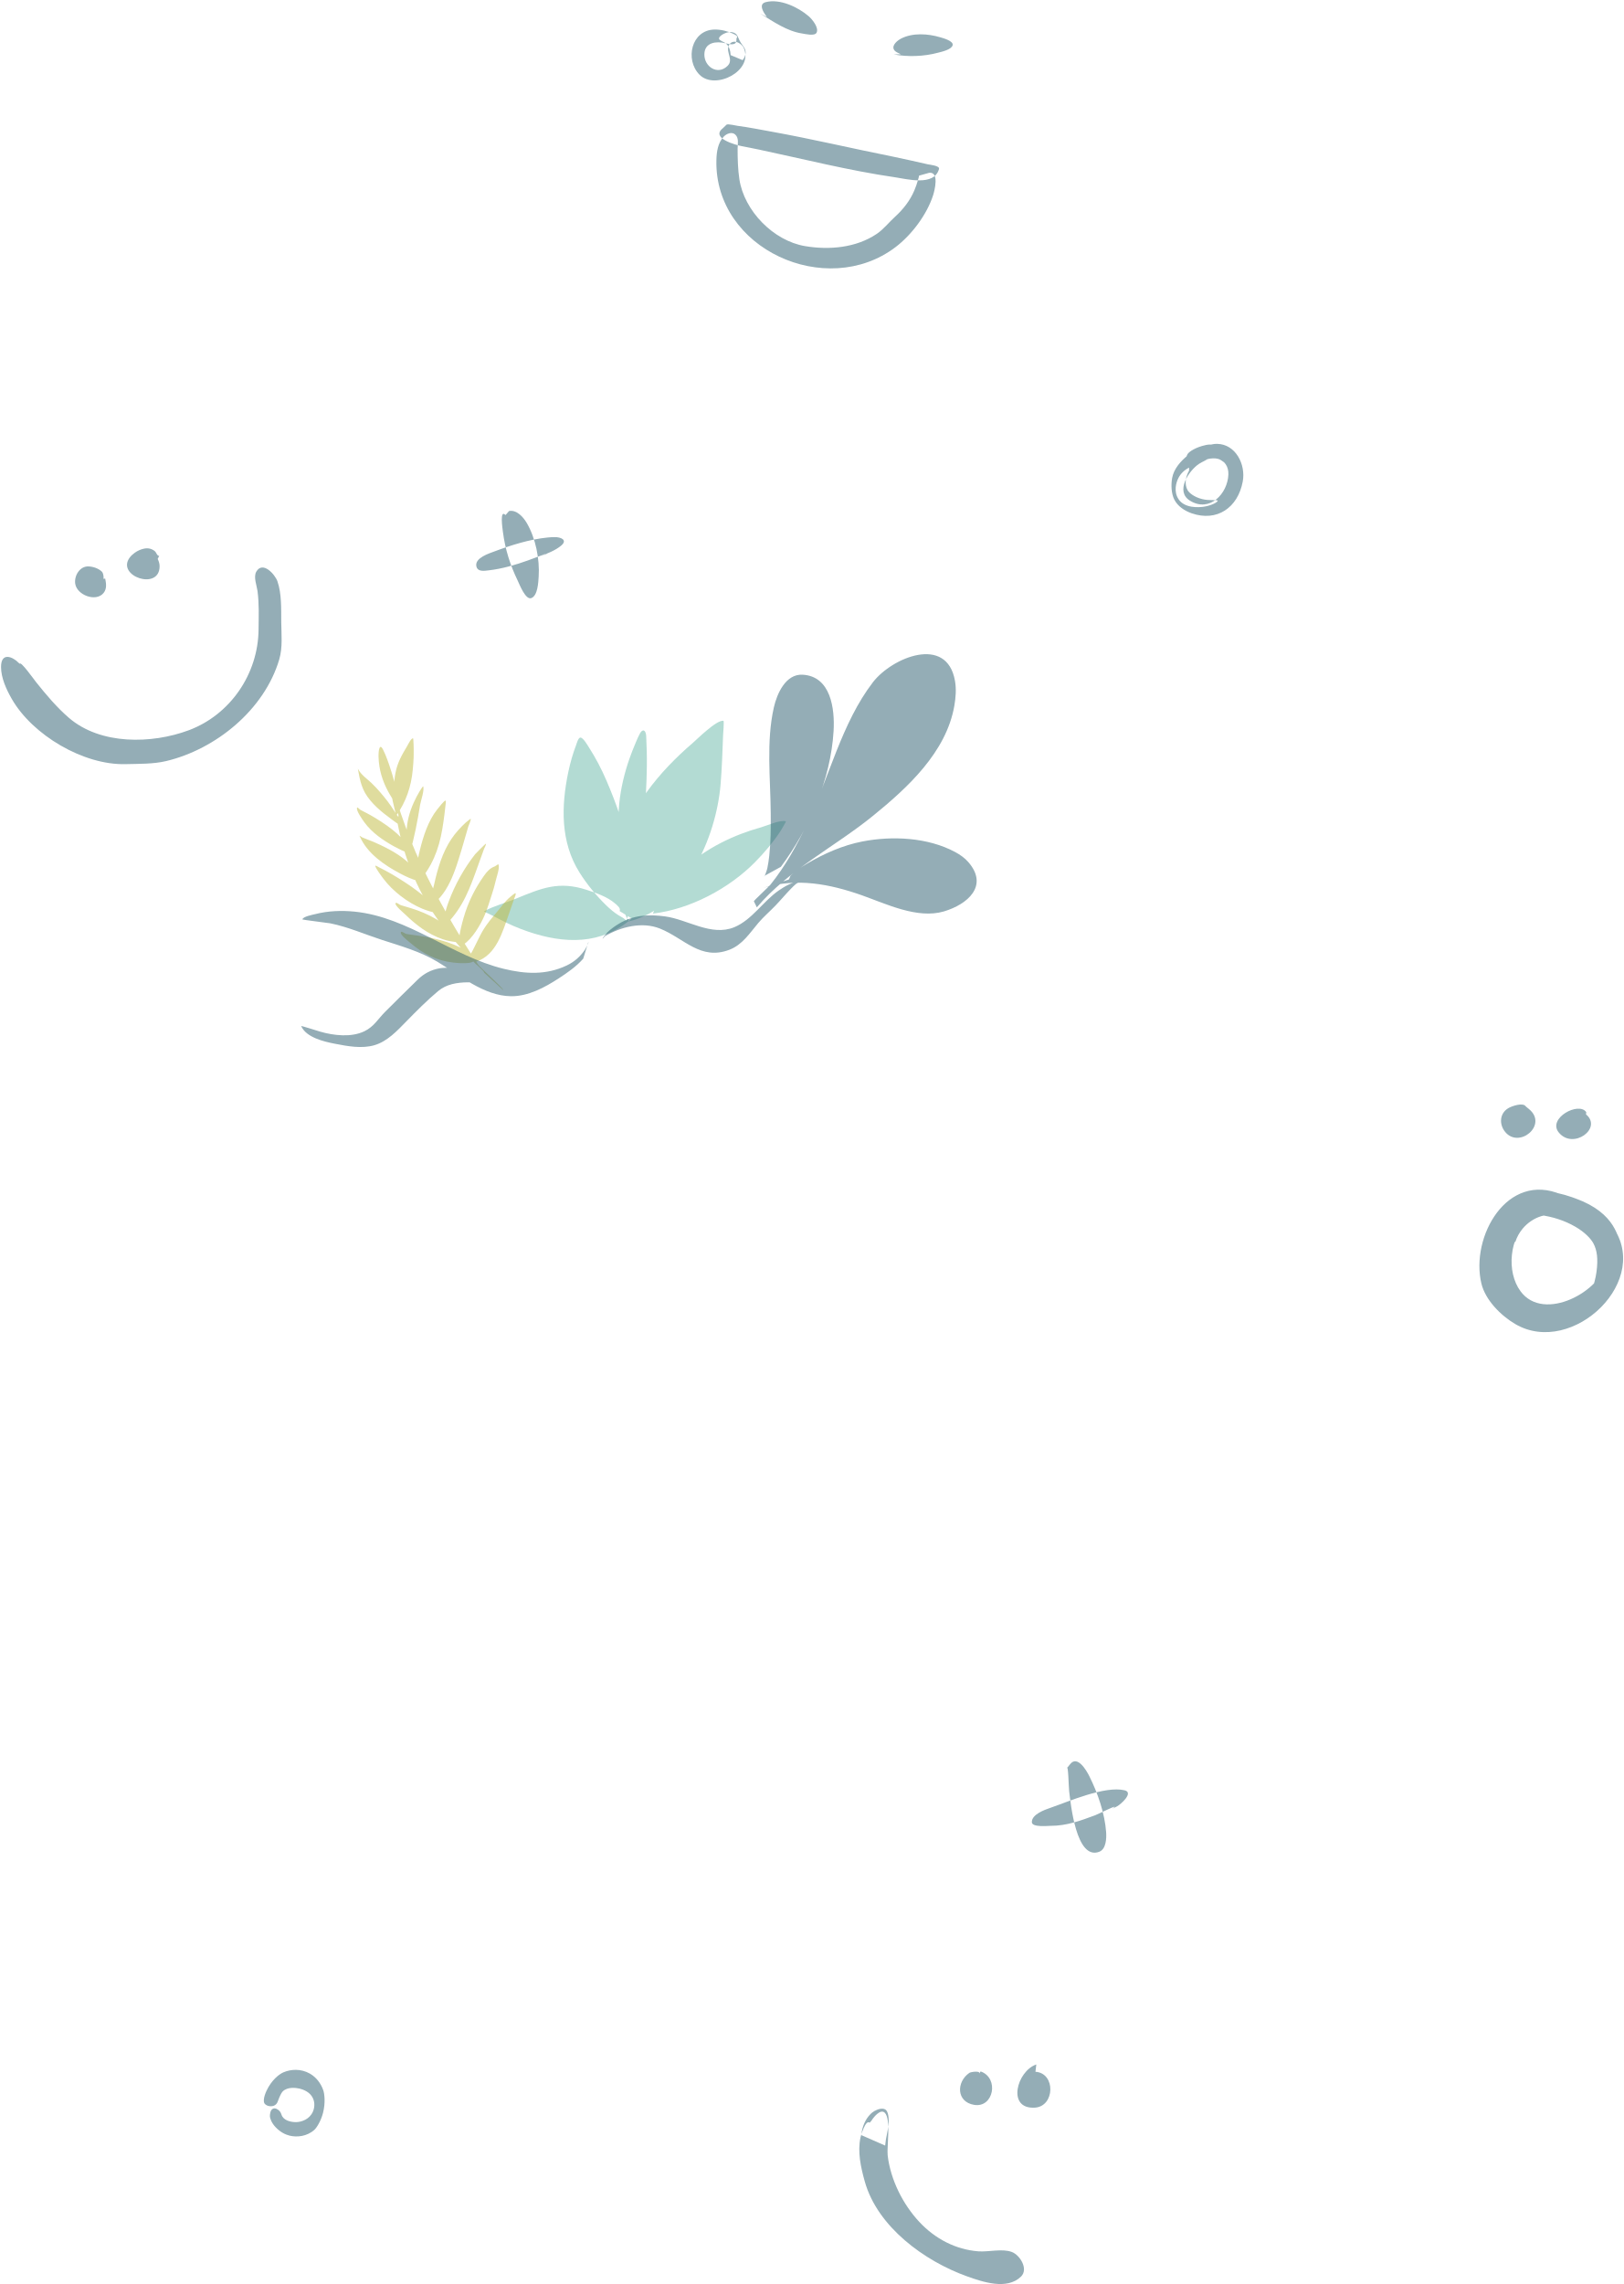
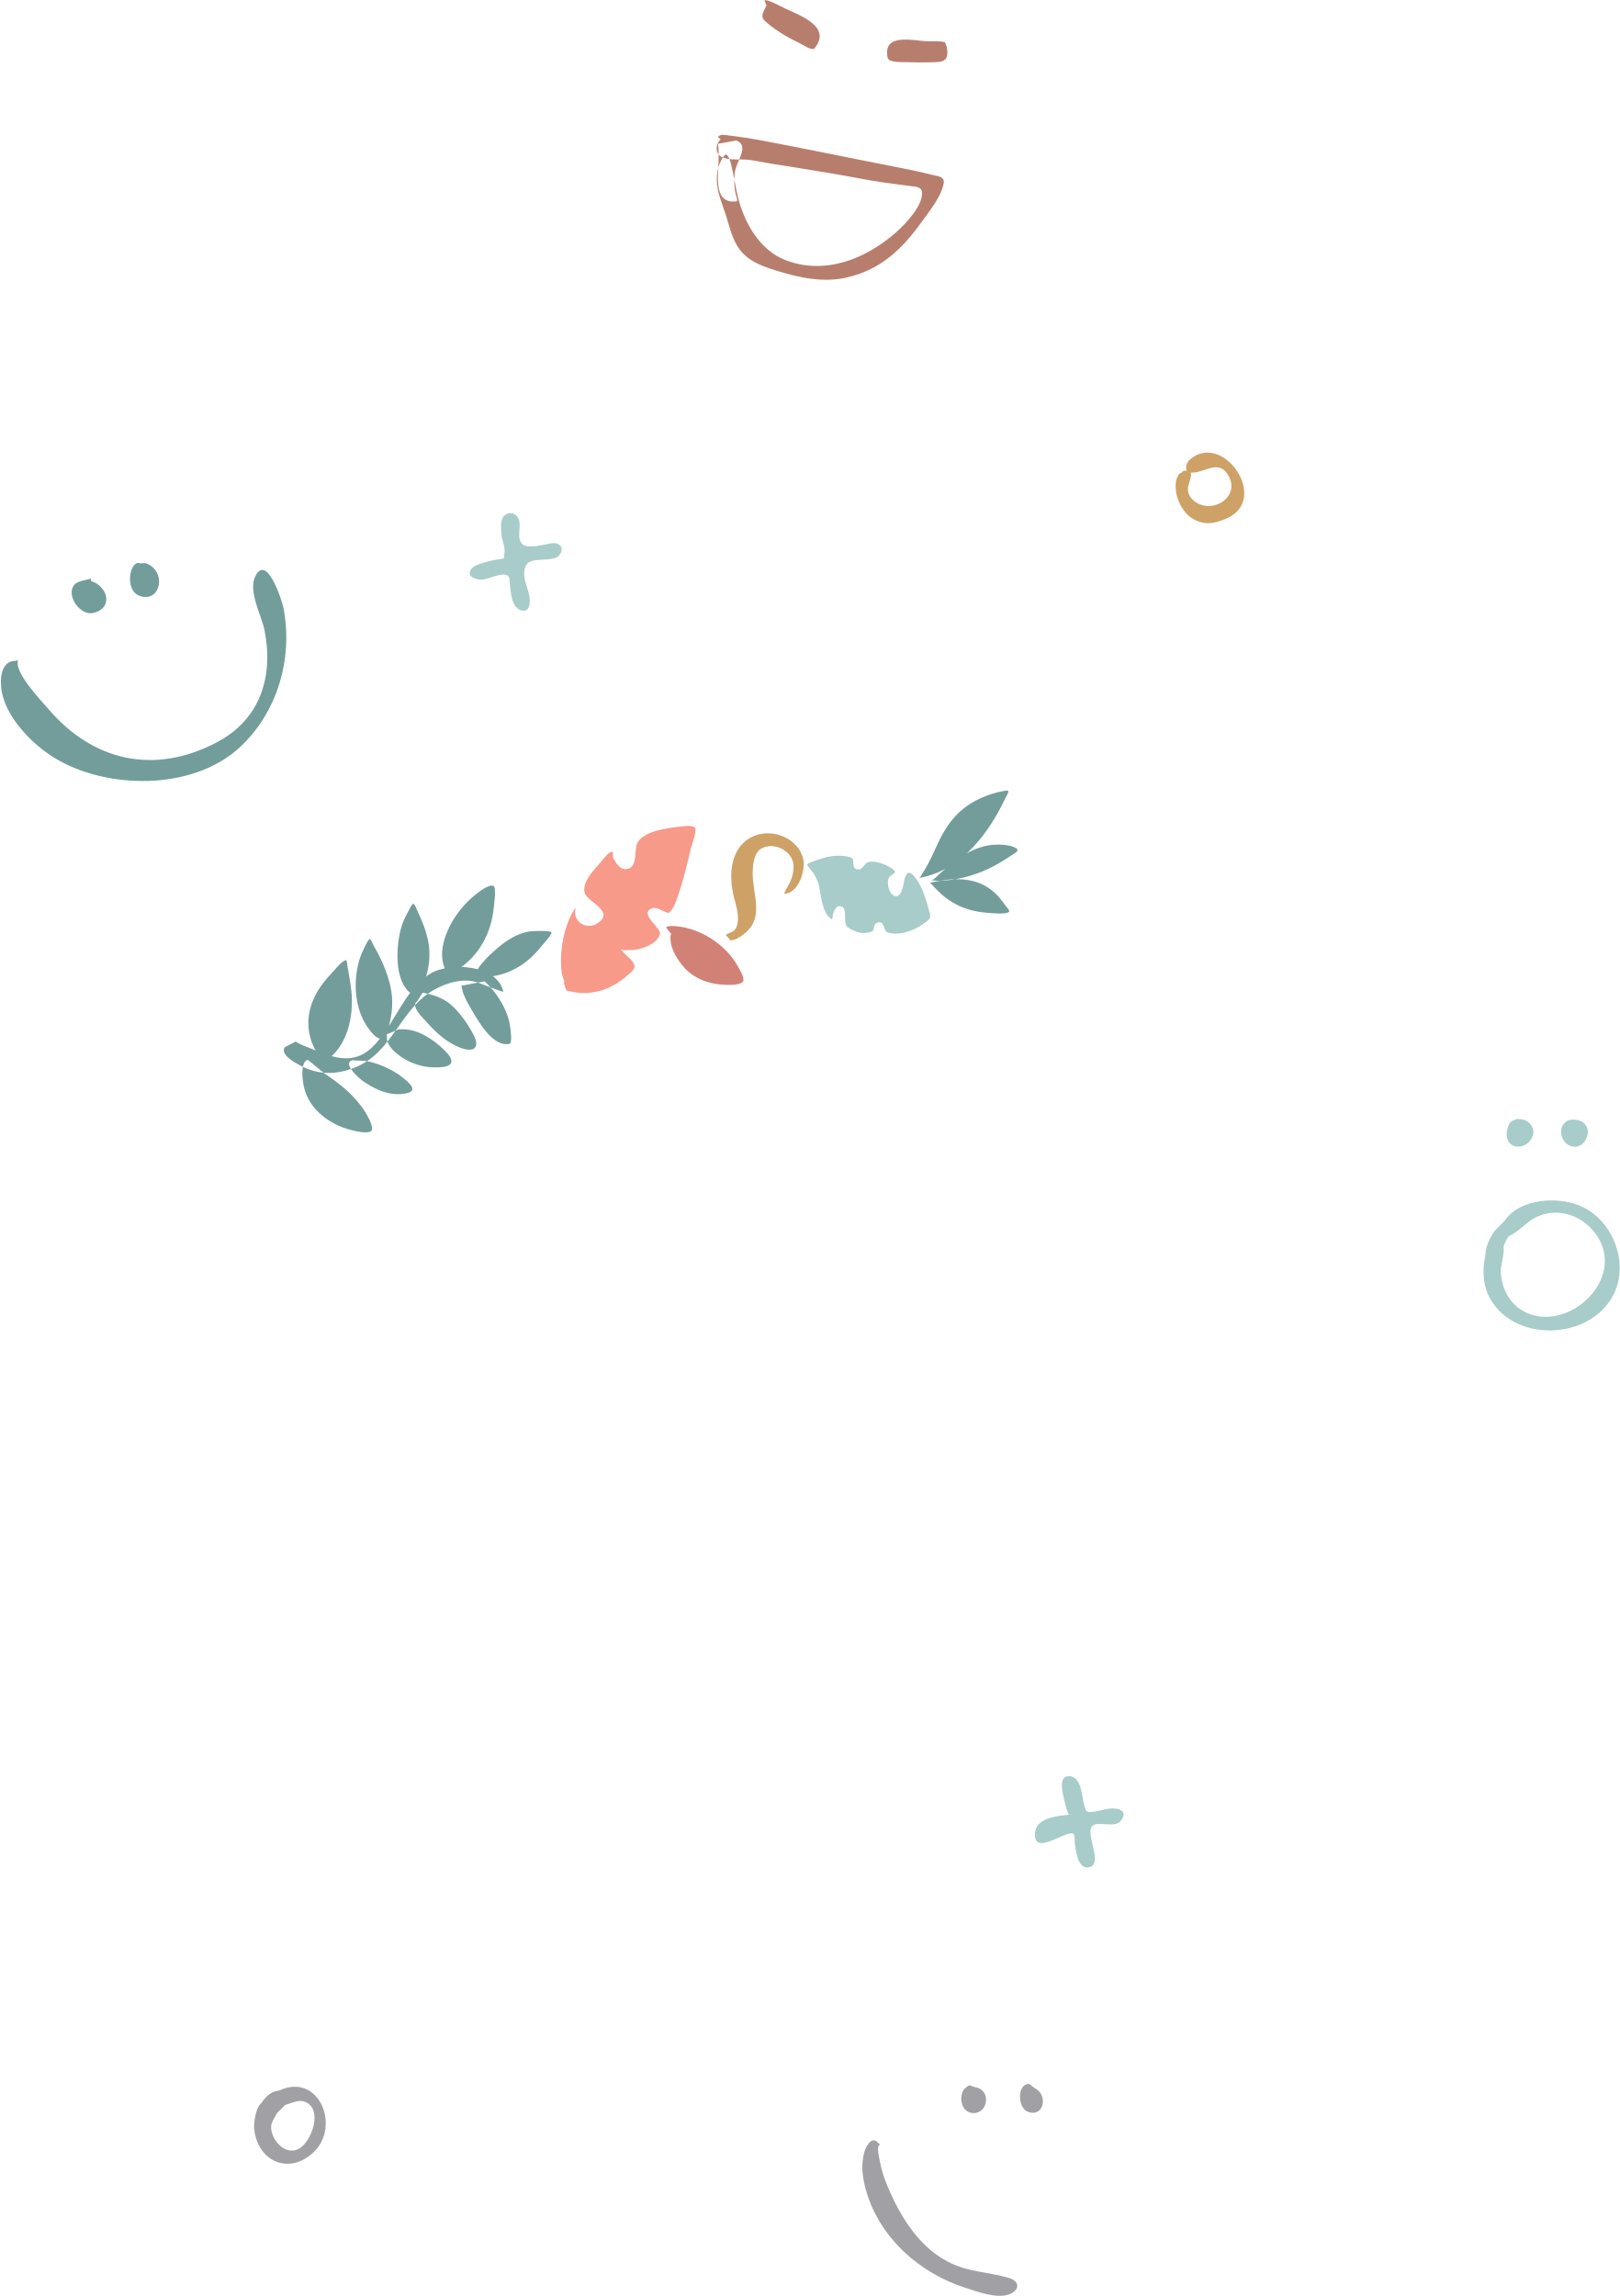
- <svg xmlns="http://www.w3.org/2000/svg" version="1.2" baseProfile="tiny-ps" viewBox="0 0 1080 1519" width="1080" height="1519">
+ <svg xmlns="http://www.w3.org/2000/svg" version="1.2" baseProfile="tiny-ps" viewBox="0 0 1073 1521" width="1073" height="1521">
  <style>
		tspan { white-space:pre }
- 		.shp0 { opacity: 0.502;fill: #67b8a7 } 
- 		.shp1 { opacity: 0.502;fill: #c0ba3e } 
- 		.shp2 { opacity: 0.502;fill: #295c6d } 
+ 		.shp0 { fill: #f79a8a } 
+ 		.shp1 { fill: #d28176 } 
+ 		.shp2 { fill: #739d9b } 
+ 		.shp3 { fill: #cea167 } 
+ 		.shp4 { fill: #b87e6d } 
+ 		.shp5 { fill: #a7ccc9 } 
+ 		.shp6 { fill: #a1a0a5 } 
	</style>
-   <g id="Layer3">
-     <path id="Green" class="shp0" d="M418.14 611.19C416.36 612.07 414.29 601.82 414.17 601.26C411.68 590.2 411.25 578.99 412.62 567.74C416.09 539.12 439.55 512.32 460.76 494.17C463.64 491.71 476.59 478.69 481.26 479.36C481.78 479.43 481.04 488.31 481.02 488.77C480.59 499.84 480.26 510.93 479.32 521.98C476.33 556.92 456.04 603.94 417.94 612.9M415.03 610.85C415.26 610.85 411.9 608.98 411.38 608.66C408.38 606.77 405.67 604.45 403.14 601.98C396.54 595.54 390.37 588.05 385.47 580.23C372.73 559.89 373.28 536.11 378.07 513.3C379.32 507.36 380.99 501.49 383.13 495.81C383.47 494.9 384.64 490.57 386.05 490.52C387.96 490.44 391.03 495.91 391.8 497.11C396.28 504.08 400.23 511.64 403.49 519.26C415.85 548.17 426.07 581.15 416.79 612.39M414.68 564.42C408.24 546.09 412.51 522.34 418.67 504.71C419.98 500.94 421.46 497.22 423.03 493.55C423.91 491.51 424.63 489.79 425.66 487.86C427.53 484.37 429.65 485.54 429.86 489.5C430.21 496.33 430.39 503.14 430.29 509.97C430.22 515.25 430.05 520.52 429.77 525.79C429.17 536.99 428.44 548.29 425.4 559.13M412.18 605.92C413.2 604.06 410.35 601.9 409.18 600.88C404.06 596.41 396.48 593.83 390.13 591.77C371.73 585.81 360.37 590.61 343.25 597.64C336.47 600.43 328.35 602.56 321.94 606.08C321.69 606.22 324.78 607.54 325.07 607.67C327.44 608.78 329.75 610.04 332.06 611.26C338.2 614.48 344.53 617.25 351.09 619.5C375.54 627.88 400.08 628.51 420.26 610.85M435.36 605.18C435.09 605.33 439.47 595.24 440.18 594.23C444.65 587.82 450.19 581.86 456 576.65C470.23 563.88 488.02 555.27 506.37 550.19C509.96 549.2 518.99 545.05 522.82 546.2C523.09 546.28 519.38 552.48 519.21 552.74C514.37 560.13 508.53 567 502.35 573.29C485.08 590.89 458.98 604.74 434.31 607.59" />
-     <path id="yellow" class="shp1" d="M322.01 646.85C322.44 646.15 316.2 640.84 315.87 640.49C308.64 632.84 301.54 625.02 295.05 616.71C278.76 595.84 268.32 570.59 263.95 544.51C262.95 538.58 258.96 527.19 260.49 521.07C261.06 518.76 261.73 525.67 262.41 527.95C263.75 532.4 265.21 536.81 266.72 541.2C270.64 552.63 274.99 563.94 280.17 574.87C291.05 597.86 303.95 620.24 318 641.43C319.51 643.71 334.82 657.04 334.82 658.59M271.46 564.65C272.42 564.7 271.09 562.77 270.96 561.82C270.66 559.44 270.47 557.04 270.45 554.64C270.37 547.31 272.32 540.09 275.37 533.45C276.49 531.01 277.71 528.62 279.1 526.32C279.18 526.18 281.38 522.75 281.43 522.85C282.61 525.03 279.83 533 279.46 535.31C277.69 546.41 275.63 557 272.55 567.76M278.03 579.28C277.43 579.65 277.57 576.69 277.57 576.4C277.56 572.84 278.34 569.34 279.18 565.9C281.42 556.58 284.79 545.88 290.87 538.28C291.33 537.71 295.58 532.19 296.37 532.42C296.88 532.57 296.36 535.45 296.35 535.6C295.99 539.1 295.55 542.6 295.06 546.09C293.05 560.63 289.69 572.12 280.88 583.68M287.47 598.79C286.24 596.44 288.31 590.47 288.8 588.18C291.08 577.74 294.28 566.9 300.27 557.96C302.94 553.97 306.28 550.32 309.8 547.06C310 546.89 313.06 544.4 313.1 544.52C313.44 545.55 311.79 548.76 311.51 549.74C310.14 554.56 308.76 559.36 307.32 564.16C305.88 568.94 304.45 573.74 302.74 578.44C300.06 585.79 296.61 593.09 291.01 598.69M295.99 612.85C295.43 614.19 295.84 609.34 295.89 609.02C296.31 605.86 297.29 602.78 298.4 599.8C302.58 588.5 308.65 577.54 316.1 568.06C316.21 567.93 323.1 560.81 323.26 561.13C323.52 561.64 322.17 564.11 322.02 564.52C320.63 568.31 319.26 572.11 317.9 575.91C312.74 590.39 308.04 603.49 297.02 614.52M305.66 626.13C305.06 626.09 305.52 623.15 305.54 623.02C306.13 618.7 307.24 614.39 308.45 610.21C311.34 600.14 315.93 590.91 322 582.38C323.97 579.6 325.91 577.38 329.14 576.2C330.01 575.88 331.48 574.23 331.7 575.13C332.38 577.83 330.34 583.15 329.75 585.79C329.1 588.75 328.24 591.63 327.3 594.52C325.77 599.23 324.36 604.06 322.42 608.62C319.77 614.87 314.09 624.67 308.1 628.26M312.06 636.1C315.02 632.01 318.49 623.1 321.89 617.77C324.22 614.1 326.98 610.72 329.81 607.43C332.99 603.74 335.8 599.37 339.65 596.33C339.97 596.08 342.58 593.76 342.93 594.07C343.47 594.56 342.34 596.87 342.18 597.34C340.98 600.78 339.82 604.23 338.6 607.66C334.3 619.77 330.24 635.08 316.87 639.53M315.53 638.67C315.65 638.31 315.11 639.32 314.79 639.51C313.96 639.99 313.05 640.24 312.11 640.37C308.7 640.85 304.99 640.54 301.6 640.18C290.68 639.02 281.14 634.25 272.96 627.07C271.92 626.16 266.23 621.91 266.58 620.12C266.85 618.78 269.21 620.94 270.57 621.17C273.2 621.63 275.87 621.9 278.51 622.3C291.4 624.25 303.97 627.45 314.67 635.2M308.95 626.1C309.47 627.07 305.29 626.68 305.13 626.67C301.53 626.42 297.99 625.86 294.57 624.68C284.7 621.3 276.92 615.29 269.51 608.12C268.8 607.44 262.6 602.23 263.08 600.81C263.48 599.6 265.51 601.64 266.73 602.02C268.9 602.69 271.09 603.32 273.26 603.97C285.38 607.62 295.48 613.57 304.67 622.23M294.21 606.83C295.84 607.87 291.49 607.39 291.2 607.34C287.63 606.72 284.1 605.67 280.76 604.28C271.19 600.28 261.22 592.69 255 584.33C254.67 583.89 249.06 576.57 249.71 575.7C249.86 575.51 252.11 576.8 252.16 576.83C255.25 578.39 258.31 579.97 261.28 581.75C271.39 587.79 281.91 594.79 289.86 603.59M284.17 586.36C284.52 585.8 282.86 586.63 282.2 586.57C280.81 586.45 279.42 586.21 278.07 585.86C274.02 584.82 270.19 583.04 266.5 581.1C255.75 575.45 244.21 567.64 239.22 556C238.98 555.44 240.29 556.61 240.85 556.86C241.73 557.26 242.63 557.6 243.53 557.94C246.72 559.12 249.85 560.43 252.93 561.9C261.38 565.92 269.27 570.44 275.4 577.61M274.37 567.58C274.4 568.59 271.99 567.47 271.7 567.36C268.4 566.14 265.18 564.59 262.1 562.89C254.73 558.82 247.37 553.74 242.36 546.85C241.41 545.54 236.76 539.14 237.52 537.24C237.83 536.46 238.95 538.13 239.68 538.55C241.11 539.35 242.58 540.07 244.03 540.82C245.89 541.8 247.73 542.82 249.52 543.91C252.28 545.58 254.98 547.33 257.6 549.21C262.18 552.48 266.27 555.99 269.81 560.37M269.13 549.76C265.88 549.21 263.03 546.75 260.42 544.84C253.95 540.13 246.78 534.33 242.78 527.23C241.03 524.11 239.9 520.48 239.15 516.99C238.87 515.71 238.6 514.41 238.4 513.11C238.31 512.54 237.92 510.89 238.17 511.4C240.06 515.18 244.09 517.89 247.09 520.71C249.3 522.78 251.34 525.05 253.31 527.35C256.49 531.06 259.5 534.92 262.08 539.06M264.67 534.94C263.45 536.07 258.38 526.76 258.04 526.12C254.26 518.99 252.09 511.73 251.82 503.63C251.65 498.63 252.63 494.06 254.84 498.58C255.5 499.91 255.77 500.48 256.36 501.89C257.28 504.11 258.11 506.37 258.88 508.65C260.25 512.66 261.57 516.75 262.48 520.9C263.88 527.22 263.97 533.58 264.42 540M265 543.14C265.54 541.79 262.78 535.03 262.54 533.42C261.58 526.96 261.88 520.32 263.1 513.91C264.39 507.1 267.48 501.82 270.96 495.98C271.44 495.17 273.42 491 274.75 491C275.11 491 275.21 498.41 275.21 498.43C275.24 500.14 275.24 501.84 275.17 503.56C275.06 506.47 274.82 509.37 274.54 512.27C273.49 523.24 270.13 533.11 263.78 542.18" />
-     <path id="Blue" class="shp2" d="M791 313C788.66 317.03 787.8 322.05 790 326C790.89 327.59 794.14 330.56 799.79 331.95C804.58 333.12 809.79 332.2 810 333C810.23 333.85 805.93 336.25 800.8 337C797.4 337.5 788.03 338.13 783.96 331.95C780.63 326.9 782.34 320.89 783.96 317.8C785.5 314.84 787.98 312.51 791 311M185 1397C185.96 1394.33 187.19 1391.84 188 1391C191.26 1387.64 197.17 1388.59 199 1389C202.33 1389.74 206.38 1391.6 208.14 1395.4C209.61 1398.56 209.22 1401.93 208.14 1404.38C205.89 1409.5 200.7 1411.18 197.31 1411.33C194.77 1411.44 189.69 1410.84 187.71 1407.45C187.21 1406.59 187.06 1405.16 186 1404C185.06 1402.97 183.28 1401.81 181.78 1402.34C179.71 1403.07 179.52 1406.4 179.54 1407.45C179.55 1408.65 180.56 1411.86 183.42 1414.8C186.52 1418.01 189.74 1419.61 192.61 1420.32C197.46 1421.52 204.13 1420.96 209.16 1416.44C210.51 1415.22 213.44 1410.79 214.88 1405.2C216.62 1398.43 215.84 1392.33 215 1390C213.41 1385.55 210.39 1381.48 206.1 1379.05C200.17 1375.7 193.52 1376.09 188.53 1378.23C185.9 1379.36 180.72 1383.14 177.29 1390.49C175.23 1394.89 175.19 1397.92 176 1399C177.43 1400.89 180.92 1401.37 183 1400C184.25 1399.17 184.68 1397.89 185 1397ZM501.48 599.37C501.43 599.03 511.48 589.63 512.45 588.44C522.53 575.9 530.16 562.02 537.04 547.54C551.5 517.13 559.94 480.73 580.67 453.75C593.33 437.27 629.86 422.05 635.27 452.81C636.24 458.33 635.78 463.96 634.83 469.44C629.47 500.21 603.83 523.83 580.67 542.62C555.18 563.3 524.94 578.15 503.46 603.44M508.47 582.53C508.11 584.29 510.06 579.26 510.43 577.5C511.01 574.69 511.43 571.85 511.74 569C512.78 559.68 512.77 550.26 512.7 540.89C512.54 517.8 509.63 493.28 514.76 470.54C516.82 461.4 522.63 448.1 533.91 448.72C552.74 449.75 555.41 471.44 554.51 486.32C552.56 518.47 538.41 550.94 519.44 576.51M524.08 585.16C525.27 585.18 525.22 583.04 526.07 582.21C529.28 579.08 533.12 576.6 536.96 574.32C548.15 567.68 560.73 562.16 573.53 559.66C593.43 555.77 617.12 556.86 635.33 566.62C638.63 568.39 641.76 570.57 644.22 573.42C657.87 589.22 643.56 601.51 627.89 606.15C610.38 611.32 589.72 601.24 573.53 595.49C552.18 587.92 529.98 583.63 507.89 590.49M391.33 626.63C392 626.7 389.28 631.37 389.02 631.74C385.86 636.31 382.06 639.68 377.02 642.08C363.37 648.58 349.6 647.84 335.22 644.35C300.58 635.96 271.75 609.93 235.96 606.3C227.22 605.41 218.2 605.75 209.67 607.95C208.51 608.25 201.32 609.56 201.18 611.5C201.17 611.72 218.3 613.79 219.73 614.08C231.75 616.52 242.52 621.35 254.13 625.11C266.57 629.14 279.67 632.84 290.95 639.61C305.76 648.49 321.79 662.39 340.01 662.55C351.39 662.65 362.4 656.71 371.66 650.68C377.48 646.89 383.37 642.81 387.98 637.57M298.78 644.92C300.31 642.96 293.38 643.81 292.56 643.95C286.81 644.96 282 647.47 277.84 651.55C270.56 658.71 263.18 665.86 256 673.12C251.38 677.8 248.68 682.83 242.39 685.85C233.64 690.06 222.07 688.71 213.04 686.12C211.42 685.66 200.17 682.01 200.35 682.42C203.76 690.05 215.59 692.76 222.69 694.14C231.1 695.78 240.63 697.59 249.07 695.12C257.61 692.63 264.17 685.57 270.2 679.4C277.01 672.43 283.96 665.42 291.43 659.15C297 654.49 304.06 653.39 311.16 653.31C313.3 653.29 315.44 653.39 317.54 653.82C318.48 654 320.2 655.81 320.2 654.86C320.2 653.82 317.63 651.03 317.06 650.19C312 642.75 307.5 641.92 299.24 643.66M401.06 624.16C399.99 624.76 403.65 620.42 404.08 620.02C406.4 617.81 409.09 615.87 411.85 614.24C421.5 608.55 431.35 608 442.2 609.43C457.4 611.42 473.21 623.02 488.57 616.6C500.27 611.71 507.76 599.29 518.07 592.2C521.67 589.72 527.09 586.41 531.7 586.41C532.58 586.41 530.19 587.31 529.52 587.86C528.33 588.85 527.24 589.96 526.16 591.06C522.62 594.66 519.41 598.56 515.92 602.19C512.15 606.13 507.96 609.67 504.43 613.84C498.74 620.57 493.87 628.33 485.25 631.63C466 639 455.23 624.07 439.02 617.56C427.14 612.79 412.98 616.41 402.39 622.62M524.94 574.57C524.78 574.54 524.85 574.19 524.86 574.09M261.87 520.06C261.86 520.06 261.85 520.05 261.83 520.05M798.26 297.37C798.08 299.24 791.55 301.67 790.19 302.78C785.48 306.63 780.86 311.69 779.74 317.85C778.94 322.26 779.11 328.26 781.2 332.31C783.52 336.82 788.12 339.78 792.77 341.39C809.43 347.16 823.43 337.79 826.7 320.25C828.82 308.92 822.01 295.43 809.69 295.19C807.3 295.14 801.82 295.83 802.04 299.38C802.25 302.78 807.38 303.48 809.75 304.48C814.64 306.54 817.33 310.15 817.14 315.57C816.67 328.26 804.72 341.09 791.59 332.98C781.61 326.81 790.78 313.1 797.51 308.55C799.87 306.96 803.45 305.89 805.14 303.48C807.98 299.42 800.24 298.98 798.21 299.56M483.32 82.9C484.28 82.25 489.54 83.55 490.72 83.7C498.22 84.68 505.71 86.2 513.16 87.54C540.28 92.44 567.18 98.81 594.22 104.21C601.91 105.75 609.54 107.6 617.2 109.28C618.26 109.52 625.25 110.16 624.65 112.36C621.46 124.07 603.36 119.06 595.31 117.89C564.75 113.44 534.97 105.86 504.81 99.47C502.88 99.06 500.94 98.67 499 98.29C497.16 97.94 495.33 97.58 493.49 97.22C489.66 96.48 472.44 91.93 480.84 85.29M611.11 116.89C611.8 116.04 610.84 119.08 610.54 120.14C609.91 122.32 609.14 124.49 608.26 126.58C605.44 133.34 600.79 139.26 595.4 144.15C591.32 147.84 587.82 152.44 583.25 155.53C569.46 164.85 551.54 166.38 535.53 163.68C514.49 160.14 495.06 140.23 491.85 119.24C490.84 112.57 490.67 105.62 490.67 98.88C490.67 95.78 491.71 91.92 489.12 89.51C486.88 87.42 483.33 88.89 481.5 90.8C477.52 94.94 476.69 101.04 476.56 106.51C475.19 165.65 549.66 199.23 595.66 164.4C606.43 156.24 616.56 142.77 620.72 129.86C621.6 127.12 625.11 113.98 618.03 114.94M599.13 36.13C599.3 36.05 597.67 35.31 597.54 35.25C596.37 34.69 595.06 34 594.53 32.73C593.3 29.8 597.21 26.8 599.36 25.68C607.11 21.66 617.34 22.37 625.44 24.79C627.16 25.3 634.43 27.19 633.71 30.07C632.97 33.04 626.31 34.45 623.95 35.07C614.57 37.57 603.99 37.98 594.41 36.17M511.21 11.85C510.57 12.31 509.01 9.67 508.82 9.39C507.09 6.74 504.96 2.55 509.41 1.41C518.89 -1.02 531.03 4.79 538.03 10.86C540.16 12.7 544.95 18.41 543.18 21.77C541.9 24.19 535.6 22.58 533.63 22.28C523.41 20.74 514.31 14.29 505.64 8.98M490.37 24.54C490.5 23.67 488.25 22.69 487.75 22.45C484.02 20.69 479.57 19.59 475.45 19.64C459.87 19.82 455.46 39.7 465.32 49.69C475.73 60.24 501.47 47.09 494.78 31.96C493.16 28.31 487.03 25.51 484.8 30.3C482.72 34.79 488.18 39.7 483.98 43.82C477.34 50.33 468.3 44.28 468.56 35.93C468.81 28.14 476.53 27.25 482.47 28.74C485.63 29.53 490.38 30.7 489.87 25.86M363.55 368.55C364.13 367.61 360.36 369.31 359.99 369.45C357.04 370.55 354.09 371.67 351.12 372.74C342.83 375.73 333.93 378.3 325.15 379.31C322.22 379.65 317.51 380.54 316.84 376.35C315.98 371 325.36 368.06 328.79 366.77C340.05 362.54 352.28 358.68 364.3 357.47C365.83 357.31 367.39 357.24 368.94 357.21C372.92 357.14 377.94 359.04 373.19 362.95C369.41 366.07 364.19 368.11 359.63 369.8M336.3 342.54C332.31 338.44 334.23 351.33 334.55 353.77C336.05 365.34 339.37 375.83 344.44 386.29C345.53 388.53 349.59 399.15 353.39 397.79C357.77 396.22 358.09 387.09 358.33 383.52C359.1 371.94 356.33 357.9 350.41 347.81C348.14 343.96 343.77 338.88 338.63 339.86M13.16 441.44C13.76 439.48 22.6 451.89 24.11 453.79C30.72 462.06 37.84 470.52 45.9 477.45C66.88 495.48 100.9 494.86 125.55 485.67C153.18 475.37 171.73 448.21 172 418.71C172.08 410.07 172.45 401.6 171.29 393C170.8 389.37 168.47 383.69 170.5 380.18C174.77 372.79 183.02 382.05 184.61 386.75C187.4 394.95 187.02 404.94 187.09 413.49C187.16 421.79 188.14 430.51 185.75 438.6C175.86 472.04 143.62 498.29 110.49 506.17C101.95 508.2 92.18 507.98 83.38 508.2C55.47 508.88 21.62 488.89 7.81 464.79C4.25 458.58 0.69 450.87 0.69 443.56C0.69 433.58 8.33 436.53 12.69 441.08M68.18 385.01C69.37 386.2 69 381.39 67.82 380.23C65.56 378.02 62.04 376.85 58.95 376.7C53.11 376.41 49.23 382.9 50.04 388.25C51.18 395.75 63.84 400.64 68.92 394.34C71.17 391.56 70.63 388.04 69.98 384.79M105.92 369.67C104.48 369.85 104.08 367.42 102.95 366.52C100.91 364.89 98.49 364.33 95.93 364.86C93.69 365.31 91.57 366.24 89.71 367.57C88.47 368.46 87.25 369.52 86.33 370.74C76.99 383.15 106.17 393.13 106.17 376.59C106.17 374.88 105.64 373.24 104.9 371.71M1015 735.85C1013.13 732.97 1005.72 735.68 1003.68 736.81C997.57 740.17 997.06 747.58 1001.21 752.73C1010.47 764.22 1029.89 748.25 1017.21 737.68M1055.21 739.68C1050.36 732.36 1029.3 743.67 1036.88 753.11C1046.39 764.94 1066.25 750.36 1055.04 741.13M1038.81 794.51C1002.55 778.75 978.02 822.65 985.45 853.63C988.09 864.62 998.38 874.96 1008 880.59C1046.07 902.91 1100.79 850.71 1071.37 813.95C1066.59 807.96 1060.12 803.53 1052.71 801.5C1050.99 801.03 1043.39 799.41 1044.41 803.49C1045.46 807.68 1052.91 811.07 1056.15 813.27C1064.02 818.61 1071.5 827.73 1069.52 837.94C1065.44 858.97 1026.97 879.72 1011.51 858.8C1001.81 845.68 1004.23 822.79 1016.4 811.99C1017.3 811.19 1018.18 810.55 1019 810.07C1023.87 807.24 1029.69 807.47 1037.07 807.7C1038.69 807.75 1041.88 807.83 1043.4 805.78C1044.44 804.38 1044.4 802.33 1043.7 800.08M1008 826C1009.07 822.7 1010.76 819.65 1013 817C1016.2 813.21 1020.48 810.29 1025.33 808.8C1027.82 808.03 1034.62 807.41 1041.72 809.02C1045.08 809.78 1048.28 810.89 1051.46 812.34C1058.43 815.52 1067.02 823.39 1069 822C1070.73 820.78 1069.11 814.75 1066.3 810.13C1062.46 803.82 1056.73 800.71 1050.8 798.17C1037.14 792.32 1024.1 791.32 1020.68 792.41C1016.19 793.84 1010.86 796.96 1005.4 803.7C1000.91 809.24 998.06 815.89 997 823M797 309C799.22 306.86 801.98 305.44 805 305C807.64 304.61 809.74 304.93 811.03 305.42C813.04 306.18 815.43 308.93 816.91 308.41C817.96 308.04 818.47 306.49 818.46 305.32C818.44 303.43 816.74 301.91 813.61 299.44C811.08 297.43 809.44 296.27 807.11 295.82C805.11 295.44 803.49 295.68 802 296C795.29 297.45 790.85 300.5 790 302C788.67 304.34 788.41 307.15 789 310M486.04 36.66C485.86 33.34 484.91 30.71 483 29C481.63 27.77 478.5 27.07 478.32 25.72C478.17 24.58 479.77 23.41 481.22 22.61C482.66 21.82 486.21 20.41 489.04 22.19C490.64 23.19 490.85 24.75 492 27C493.8 30.5 496.09 31.94 496 35C495.95 36.76 495.23 38.44 494 40M573 1420C573.2 1417.19 573.87 1414.5 575 1412C577.05 1407.45 579.99 1404.85 581.76 1403.91C583.95 1402.74 586.98 1401.71 589 1403C590.32 1403.85 591.31 1406.58 591.14 1411.34C591.04 1414.31 590.35 1417.81 590.03 1419.23C589.46 1421.72 589.06 1424.29 588.82 1426.94M1024 808C1032.59 809.08 1040.74 811.68 1047.97 815.86C1054.38 819.58 1058.36 823.91 1060 827C1062.37 831.48 1063.2 837.19 1062 846C1060.88 854.27 1057.3 861.79 1058.44 862.52C1060.81 864.06 1079.24 849 1078 830C1077.76 826.35 1076.72 822.04 1074 817C1070.79 811.04 1064.88 804.34 1053.05 799.04C1042.8 794.45 1033.48 794.19 1029 795C1021.63 796.33 1014.92 799.99 1009.56 805.39M740.07 1202.87C746.11 1198.64 730.86 1206.39 728.61 1207.22C718.61 1210.94 709.53 1214.29 698.89 1214.29C696.81 1214.29 686.55 1215.4 686.41 1211.91C686.21 1206.67 694.97 1203.62 698.62 1202.36C711.02 1198.07 735 1187.54 748.07 1190.65C754.48 1192.18 745.43 1200.11 743.11 1201.32M709.63 1176.05C710.62 1172.51 710.9 1188.9 711.23 1191.37C712.2 1198.64 715.7 1237.66 731.32 1231.5C735.88 1229.69 736.1 1222.44 735.82 1218.48C734.93 1205.98 730.19 1192.37 724.6 1181.19C722.77 1177.53 716.69 1166.98 711.81 1173.36M651.02 1379.58C653.37 1376.85 645.88 1377.86 644.85 1378.57C636.11 1384.56 636.06 1397.9 648.04 1399.87C660.99 1401.99 664.84 1382 652.32 1377.62M689.37 1373C676.43 1377.35 669.51 1402.9 688.44 1401.71C701.78 1400.88 702.37 1378.75 688.8 1377.85M578.5 1411.75C575.76 1409.34 572.59 1420.7 572.43 1421.44C570.33 1431.15 572.64 1441.45 575.27 1450.84C583.71 1481 614.93 1503.74 643.23 1513.89C653.7 1517.64 669.81 1523.15 679.16 1514.11C684.36 1509.1 678.47 1499.68 673.04 1497.68C666.6 1495.3 657.63 1497.78 650.88 1497.27C635.68 1496.12 622.01 1488.88 611.61 1477.77C600.55 1465.96 592.36 1449.54 590.49 1433.42C589.86 1427.97 592.83 1409.37 588.6 1405.14C585.67 1402.21 580.9 1408.36 579.77 1410.32" />
+   <g id="Layer1">
+     <path id="light brown leaf" class="shp0" d="M373.36 650.66C374.9 651.62 372.56 647.1 372.26 645.31C371.65 641.65 371.57 637.82 371.68 634.12C372.01 623.52 374.99 610.64 381.01 601.6C381.47 600.92 381.04 603.24 381.04 604.07C381.04 606.02 381.3 607.81 382.5 609.44C385.48 613.44 391.12 614.54 395.35 611.9C408.35 603.76 388.87 597.62 387.27 591.31C385.53 584.47 393.2 576.58 397.18 572.12C398.84 570.26 402.6 564.66 405.31 564.21C406.72 563.97 405.67 567.08 406.28 568.36C407.72 571.37 410.78 576.1 414.64 575.78C423.1 575.08 419.71 563.09 422.34 558.26C426.58 550.46 442.62 548.36 450.41 547.63C452.9 547.39 457.98 546.47 460.23 548.1C462.25 549.56 458.02 560.5 457.63 562.16C455.23 572.31 452.97 582.48 449.49 592.33C448.18 596.04 446.57 602.3 442.93 604.67C441.82 605.4 435.57 600.52 432.41 601.57C422.28 604.95 438.5 614.67 437.2 618.87C435.01 625.96 423.98 629.35 417.44 629.42C416.38 629.43 411.92 629.68 411.04 628.81C410.63 628.4 411.86 629.63 412.26 630.06C413.04 630.88 413.84 631.67 414.64 632.46C417.71 635.54 422.87 639.21 418.91 643.18C406.78 655.3 391.9 660.9 375.2 656.13" />
+     <path id="dark brown leaf" class="shp1" d="M444.24 618.16C444.84 617.66 444.19 619.72 444.18 620.5C444.16 622.1 444.22 623.71 444.55 625.29C445.64 630.36 448.68 635.33 451.88 639.34C458.96 648.24 469.77 652.18 480.89 652.41C483.69 652.46 489.59 652.74 491.99 650.54C494.67 648.09 486.43 636.28 485.28 634.75C477.66 624.63 465.86 617.15 453.49 614.41C451.45 613.96 443.16 612.51 441.25 614.41" />
+     <path id="dark green smileey and leaves" class="shp2" d="M196.03 689.91C195.54 690.7 206.94 695 207.65 695.29C218.15 699.59 229.77 704.17 240.55 698.27C247.03 694.72 251.78 688.16 255.9 682.2C264.76 669.4 271.63 652.98 285.55 644.71C297.56 637.57 329.19 638.43 333.46 656.93C333.63 657.64 317.92 651.33 316.75 650.93C306.95 647.59 295.98 650.96 287.25 655.87C264.93 668.42 259.95 697.96 234.32 707.51C221.52 712.28 210.09 712.05 197.92 705.32C194.81 703.6 185.87 698.76 188.53 693.78M213.03 699.96C213.44 700.16 211.64 698.6 211.55 698.53C210.17 697.44 209.18 696.11 208.36 694.55C205.8 689.63 204.34 683.69 204.27 678.16C204.09 664.92 211.12 653.46 220.1 644.28C221.95 642.39 226.43 636.36 229.35 636.03C229.75 635.99 230.15 639.73 230.18 639.91C231.05 645.2 232.08 650.47 232.7 655.8C234.66 672.92 230.3 694.24 214.32 703.71M252.96 688.15C248.3 688.73 242.39 679.13 240.64 675.61C234.32 662.91 234.33 646.74 238.84 633.52C239.12 632.69 243.72 621.77 245.01 622.06C245.7 622.21 247.19 625.84 247.5 626.37C250.49 631.41 253.04 636.67 255.17 642.12C257.54 648.18 259.25 654.38 259.71 660.89C260.31 669.33 258.73 677.03 255.86 684.91M275.63 660.18C260.73 653.51 262.16 628.81 265.47 615.64C266.58 611.2 268.54 607.14 270.78 603.18C271.1 602.63 272.8 598.78 273.77 598.78C274.89 598.78 275.84 601.95 276.18 602.68C278.51 607.64 280.7 612.55 282.27 617.82C283.47 621.85 284.31 626.02 284.46 630.22C284.71 637.08 283.59 643.64 281.19 650.04M298.34 646.31C297.85 646.99 294.66 641.6 294.59 641.43C292.71 636.77 292.43 631.52 293.4 626.62C295.94 613.83 304.07 601.76 313.99 593.46C316.25 591.58 323.29 585.81 326.81 586.77C329.07 587.38 327.21 600.24 327.09 601.46C325.47 617.89 317.53 632.9 303.64 641.99M319.82 641.31C319.71 641.42 319.62 641.48 319.48 641.56M316.67 644.03C313.05 644.67 322.31 634.77 322.58 634.51C331.19 626.02 341.86 616.87 354.6 616.77C355.78 616.76 364.7 616.38 365.37 617.71C365.94 618.85 359.03 626.4 358.34 627.26C349.89 637.87 338.23 645.63 324.43 646.94M204.73 702.72C202.69 700.81 201.05 704.81 200.75 706.31C199.86 710.79 200.42 715.89 201.42 720.29C204.7 734.78 218.19 744.83 232.06 748.46C234.58 749.13 243.22 751.3 245.82 749.32C248.35 747.4 243.11 738.53 242.11 736.92C235.26 725.95 225.74 718.32 215.12 711.24M233.12 702.39C226.67 704.85 238.43 714.79 240.61 716.27C247.12 720.71 254.51 724.56 262.54 724.83C264.08 724.88 265.44 724.79 266.96 724.63C278.29 723.45 272.04 717.76 265.14 712.59C262.96 710.96 260.61 709.57 258.19 708.33C253.07 705.72 247.77 703.78 242.11 702.77M256.07 685.28C256.45 685.93 256.18 688.69 256.55 689.7C258.16 694.13 261.84 697.37 265.61 700.03C269.38 702.69 273.78 704.61 278.23 705.81C280.74 706.49 283.33 706.87 285.93 707.03C287.95 707.16 290.04 707.13 292.07 706.97C304.75 706.02 297.57 698.24 291.27 692.83C283.63 686.27 274.34 680.91 263.89 681.98M276.4 663.28C271.53 666.5 280.57 674.68 283.02 677.47C289.03 684.31 296.04 690.57 304.64 693.94C314.12 697.65 318.19 694.12 313.61 685.27C312.32 682.8 310.92 680.45 309.37 678.13C306.45 673.78 303.14 669.53 299.24 666.01C293.92 661.21 286.96 658.87 280 657.6M305.07 653.13C305.84 651.92 306.41 656.73 306.66 657.4C307.98 660.99 309.73 664.43 311.7 667.7C316.09 675 325.98 693.99 337.55 691.47C339.58 691.03 338.14 681.52 338.02 680.54C336.59 669.25 329.34 657.66 321.05 650.1M609.52 580.88C609.28 581.84 610.66 579.26 611.21 578.44C612.13 577.05 612.96 575.6 613.79 574.15C616.27 569.79 618.32 565.24 620.38 560.67C627.4 545.17 635.76 534.38 651.91 527.81C655.85 526.21 659.8 524.87 664.01 524.22C664.77 524.11 667.12 523.38 667.83 523.91C668.62 524.5 666.42 527.99 666.17 528.51C663.89 533.25 661.44 537.92 658.72 542.42C647.47 561 631.28 577.58 609.15 581.6M616.59 585.13C627.01 597.15 637.62 603.42 654.33 604.72C655.94 604.84 667.6 606.11 668.6 603.76C668.89 603.05 667.16 601.28 666.81 600.83C664.42 597.7 662.3 594.52 659.4 591.8C647.01 580.15 630.89 581.36 615.66 584.88M617.23 583.86C617.19 583.38 618.96 582.14 619.33 581.8C621.96 579.31 624.66 576.89 627.39 574.52C634.85 568.05 644.1 562.06 653.96 560.19C657.12 559.58 660.41 559.41 663.62 559.57C665.36 559.66 667.15 559.87 668.85 560.25C669.76 560.46 670.51 560.73 671.39 561.04C674.38 562.11 675.07 563.38 672.41 565.13C671.66 565.62 670.91 566.11 670.16 566.6C666.03 569.32 661.85 571.97 657.45 574.22C652.47 576.77 647.23 578.88 641.86 580.41C633.97 582.64 625.49 583.88 617.3 583.27M12.85 450.25C12.92 450.06 12.93 449.88 12.96 449.68M11.95 437.39C9.24 445.52 27.27 464.05 31.8 469.39C61.3 504.13 102.3 513.87 144.21 491.44C172.71 476.18 181.29 447.7 175.26 417.55C173.31 407.83 164.32 391.74 169.07 381.9C176.68 366.13 186.87 397.98 187.8 402.76C194.21 435.81 184.01 471.76 158.89 495.03C127.5 524.12 69.94 523.13 35.63 501.78C21.37 492.91 4.82 476.06 1.32 458.99C-0.17 451.73 -0.19 437.79 10.21 437.79M60.06 383.19C59.54 384.02 51.05 384.28 48.67 388.09C44.06 395.46 53.55 408.14 62 406.02C75.57 402.63 71.05 388.16 60.48 384.99M92.9 373.22C86.15 370.35 81.97 390.9 92.48 394.72C106.6 399.86 110.92 377.89 96.3 373.02" />
+     <path id="yellow leaf" class="shp3" d="M480.88 619.46C482.84 617.34 486.4 618.24 488.03 613.75C490.54 606.88 487.16 598.95 485.72 592.21C482.63 577.78 484.32 559.96 499.9 553.66C512.28 548.65 528.99 555.46 532.09 569.06C533.79 576.52 529.16 591.5 519.74 592.11C518.92 592.16 522.48 586.12 522.73 585.63C524.8 581.62 526.12 577.15 525.63 572.59C524.64 563.27 512.31 557.49 504.34 562.14C499.44 564.99 498.67 573.14 498.63 578.12C498.51 593.59 507.32 608.74 491.49 619.76C489.1 621.43 486.92 622.75 483.96 622.96M783.04 312.55C783.66 313.11 781.54 313.44 781.07 314.14C779.82 316.02 779.04 317.96 778.88 320.24C778.38 327.45 781.04 334.54 785.75 339.95C789.28 344 794.73 346.49 800.1 346.57C804.15 346.63 808.22 345.27 811.93 343.75C842.36 331.33 809.73 284.72 788 304.74C785.61 306.95 784.14 312.8 789 313.08C798.09 313.6 808.02 303.11 814.34 316.11C820.31 328.41 806.55 338.31 795.35 334.31C790.88 332.72 786.84 328.84 786.98 323.78C787.11 319.16 792.8 310.84 784.57 311.87" />
+     <path id="brown smiley" class="shp4" d="M626.15 28.22C625.74 27.03 615.71 27.43 614.6 27.38C604.91 27 584.57 21.51 588.07 38.29C588.78 41.7 598.21 41.05 600.53 41.16C605.45 41.38 610.4 41.36 615.33 41.28C624.93 41.14 628.91 41.24 627.2 31M508 4.2C507.75 2.89 506.38 6.5 506.14 6.99C504.82 9.67 504.38 11.74 506.84 13.99C513.54 20.16 522.58 25.22 530.75 29.13C532.01 29.73 538.06 33.86 539.58 32.01C551.19 17.92 530.69 10.5 519.82 5.49C518.56 4.9 507.63 -1.06 506.49 0.31M475.65 90.78C476.89 88.51 481.03 89.53 482.84 89.74C490.16 90.61 497.46 91.72 504.71 93.08C534.93 98.76 565.02 105.08 595.2 110.94C602.77 112.41 610.3 113.99 617.79 115.87C620.93 116.65 626.01 117.01 625.2 121.28C623.46 130.42 616.4 138.91 611.17 146.21C597.93 164.69 584.24 178.19 561.56 183.7C545.66 187.56 529.14 183.93 513.87 179.15C506.37 176.8 498.28 173.95 492.59 168.27C485.47 161.15 483.93 151.87 480.93 142.66C478.39 134.87 474.8 126.91 474.87 118.56C474.91 114.1 475.96 109.38 478.21 105.5C478.52 104.96 480.13 101.78 481.25 102.48C483.2 103.7 484.15 108.11 484.62 110.05C486.15 116.45 487.12 122.99 488.6 129.41C492.62 146.81 502.99 165.66 520.41 172.34C546.83 182.47 573.82 171.36 593.74 153.81C599.47 148.76 612.19 135.68 610.71 126.77C610.17 123.57 606.21 123.71 603.63 123.32C596.79 122.31 589.91 121.6 583.08 120.55C575.28 119.35 567.54 117.84 559.78 116.43C553.47 115.29 547.13 114.28 540.8 113.23C535.24 112.3 529.69 111.37 524.13 110.48C520.22 109.85 516.31 109.3 512.41 108.68C509.41 108.19 506.43 107.64 503.44 107.09C501.07 106.65 498.7 106.21 496.31 105.9C490.86 105.19 483 106.53 477.99 103.94C473.38 101.54 474.24 95.02 477.43 92.33M475.14 95.36C476.35 92.94 476.04 106.8 476 108.33C475.74 117.22 472.87 135.01 487.66 133.45C489.19 133.29 487.71 130.03 487.53 129.3C486.37 124.6 486.23 119.85 486.67 115.03C487.39 106.95 497.06 96.71 487.8 93.06" />
+     <path id="light green smiley+ leaf" class="shp5" d="M538.52 578.25C538.56 577.21 539.76 579.92 540.23 580.84C541.3 582.91 542.29 585.04 542.73 587.34C543.88 593.42 544.83 605.59 551.16 609.04C551.46 609.2 551.72 606.02 551.78 605.76C552.2 603.87 553.98 599.75 556.54 600.25C562.36 601.38 558.02 610.79 561.17 613.83C562.6 615.2 564.5 616 566.31 616.73C567.67 617.29 569.14 617.85 570.6 618.04C571.6 618.16 572.62 618.09 573.62 617.96C574.64 617.84 577.8 617.5 578.37 616.36C579.45 614.21 578.39 612.04 581.58 611.12C586.07 609.82 585.15 616.4 587.7 617.47C594.74 620.4 605.64 616.52 611.23 612.3C612.5 611.34 615.32 609.71 616.02 608.13C616.76 606.46 615.33 602.85 614.91 601.3C613.27 595.15 611.43 589.14 607.95 583.73C606.96 582.2 604.38 578.03 602.06 578.13C600.75 578.18 599.79 580.76 599.44 581.71C598.48 584.37 598.02 593.86 593.65 593.69C589.02 593.5 587 584.74 588.93 581.39C589.85 579.79 592.07 579.18 592.81 577.92C593.18 577.28 592.3 576.42 591.89 576.08C588.17 573.03 580.01 569.73 575.08 571.14C572.35 571.92 571.03 577.88 566.86 575.53C564.3 574.08 566.04 570.98 564.81 568.99C563.95 567.59 560.75 567.3 559.36 567.12C553.35 566.3 547.44 567.51 541.74 569.56C541.08 569.8 534.81 571.84 534.81 572.84C534.81 573.76 536.67 575.33 537.13 576.1M334.12 366.6C335.07 363.5 332.39 357.3 332.19 354.06C331.98 350.72 331.4 345.97 333.09 342.9C335.31 338.86 341.21 339.08 343.28 343.15C345.99 348.48 341.87 355.29 345.61 360.07C348.99 364.39 361.71 360.29 366.14 359.82C368.59 359.56 372.37 360.88 372.06 363.98C370.94 375.46 351.72 366.59 348.16 375.16C345 382.78 350.82 390.08 350.94 397.61C350.99 400.82 350.33 405.24 345.93 404.48C339.15 403.32 338.35 392.83 337.84 387.6C337.69 386.1 337.92 382.48 336.5 381.48C331.99 378.31 322.77 384.87 317.35 383.88C315.47 383.53 312.08 382.87 311.41 380.67C309.4 374.1 324.05 371.87 327.87 370.91C328.47 370.76 333.95 370.27 333.95 369.47M1003.16 742.11C999.94 742.39 998.88 746.47 998.36 749.15C997.25 754.9 1000.3 760.09 1006.75 759.55C1012.32 759.07 1017.51 752.78 1015.33 747.14C1013.56 742.57 1008.84 740.85 1004.32 741.43M1040.03 741.87C1029.8 744.87 1034.16 760.44 1044.03 759.65C1049.54 759.21 1053.48 751.7 1051.33 746.81C1049.71 743.15 1046.02 741.7 1042.29 741.7M988.39 820.95C986.04 821.41 985.05 827.62 984.59 829.32C982.11 838.53 981.9 849.35 986.12 858.18C1001.35 890.11 1054.54 888.54 1069.46 856.52C1078.83 836.41 1068.9 809.91 1049.13 799.88C1033.54 791.98 1005.96 793.42 996.09 809.79C995.23 811.23 991.12 819.04 995.03 819.55C1002.03 820.46 1010.35 810.32 1016.02 807.16C1031.58 798.5 1050.13 805.26 1058.97 820.21C1075.13 847.53 1041.56 879.98 1014.09 870.74C1001.38 866.47 994.65 854.88 994.19 841.82C994.02 837.17 1000.92 818.76 990.12 820.56M998.19 807.66C998.23 807.2 991.14 814.29 990.47 815.08C986.59 819.7 978.93 835.66 989.34 838.5C991.6 839.11 993.55 837.7 994.01 835.47C995.37 828.92 995.51 824.3 999.78 818.59C1002.01 815.63 1007.88 812.2 1009.07 808.71C1009.67 806.96 1007.54 804.62 1006.09 803.93M707.98 1201.99C708.17 1202.29 707.24 1200.22 707.17 1200C706.53 1198.18 705.94 1196.35 705.53 1194.46C704.44 1189.52 699.9 1175.2 709.36 1176.78C717.74 1178.17 716.3 1193.86 719.58 1199.52C721 1201.95 732.2 1198.43 734.48 1198.16C740.11 1197.49 748.22 1199.11 742.29 1206.46C738.26 1211.46 725.72 1205.38 723.04 1210.43C719.69 1216.75 730.91 1235.06 721.47 1237.01C713.84 1238.58 712.69 1225.87 712.02 1220.69C711.87 1219.55 712.26 1215.45 711 1214.79C706.28 1212.31 686.9 1228.4 685.68 1216.54C684.37 1203.71 701.23 1202.98 710.73 1201.92" />
+     <path id="grey smiley" class="shp6" d="M643.1 1381.76C642.27 1380.3 638.69 1383.93 638.39 1384.43C634.97 1390.02 637.19 1399.52 644.6 1399.81C654.93 1400.2 656.67 1384.3 646.18 1382.71M681.89 1380.52C673.63 1380.22 674.06 1396.4 680.89 1398.95C691.7 1402.98 694.71 1387.55 685.28 1383.19M582.97 1420.69C580.95 1421.53 581.72 1425.4 582.11 1427.69C583.11 1433.54 584.39 1439.26 586.57 1444.8C594.69 1465.52 607.38 1487.49 627.74 1498.18C641.47 1505.4 654.68 1504.9 668.83 1509.15C673.12 1510.43 676.1 1514.4 671.88 1518.01C664.09 1524.67 647.1 1517.99 639.14 1515.42C609.43 1505.86 583.07 1482.77 573.99 1451.9C571.4 1443.1 570.02 1433.93 572.83 1425.02C573.69 1422.31 576.95 1415.64 580.75 1418.62M176.78 1392.19C169.64 1390.69 167.93 1406.73 168.36 1410.37C170.99 1432.63 191.93 1440.8 207.82 1425.7C225.78 1408.62 211.39 1372.93 185.35 1384.72C182.96 1385.8 178.39 1392.24 182.1 1394.21C187.85 1397.26 195.4 1390.01 201.68 1392.21C214.46 1396.68 206.54 1419 197.91 1423.52C188.77 1428.3 179.27 1417.24 179.6 1408.66C179.82 1402.61 193.06 1390.34 181.07 1389.88C179.56 1389.82 178.24 1390.33 176.91 1391M188.42 1383.97C188.66 1384.3 185.45 1384.74 185.26 1384.78C183.42 1385.09 181.6 1385.58 179.92 1386.4C176.19 1388.21 168.87 1396.72 171.93 1401.32C177.24 1409.29 186.49 1396.29 189.98 1393.38C191.08 1392.46 194.72 1391.94 195.34 1391.08C195.8 1390.46 194.26 1389.75 193.96 1389.58" />
  </g>
</svg>
